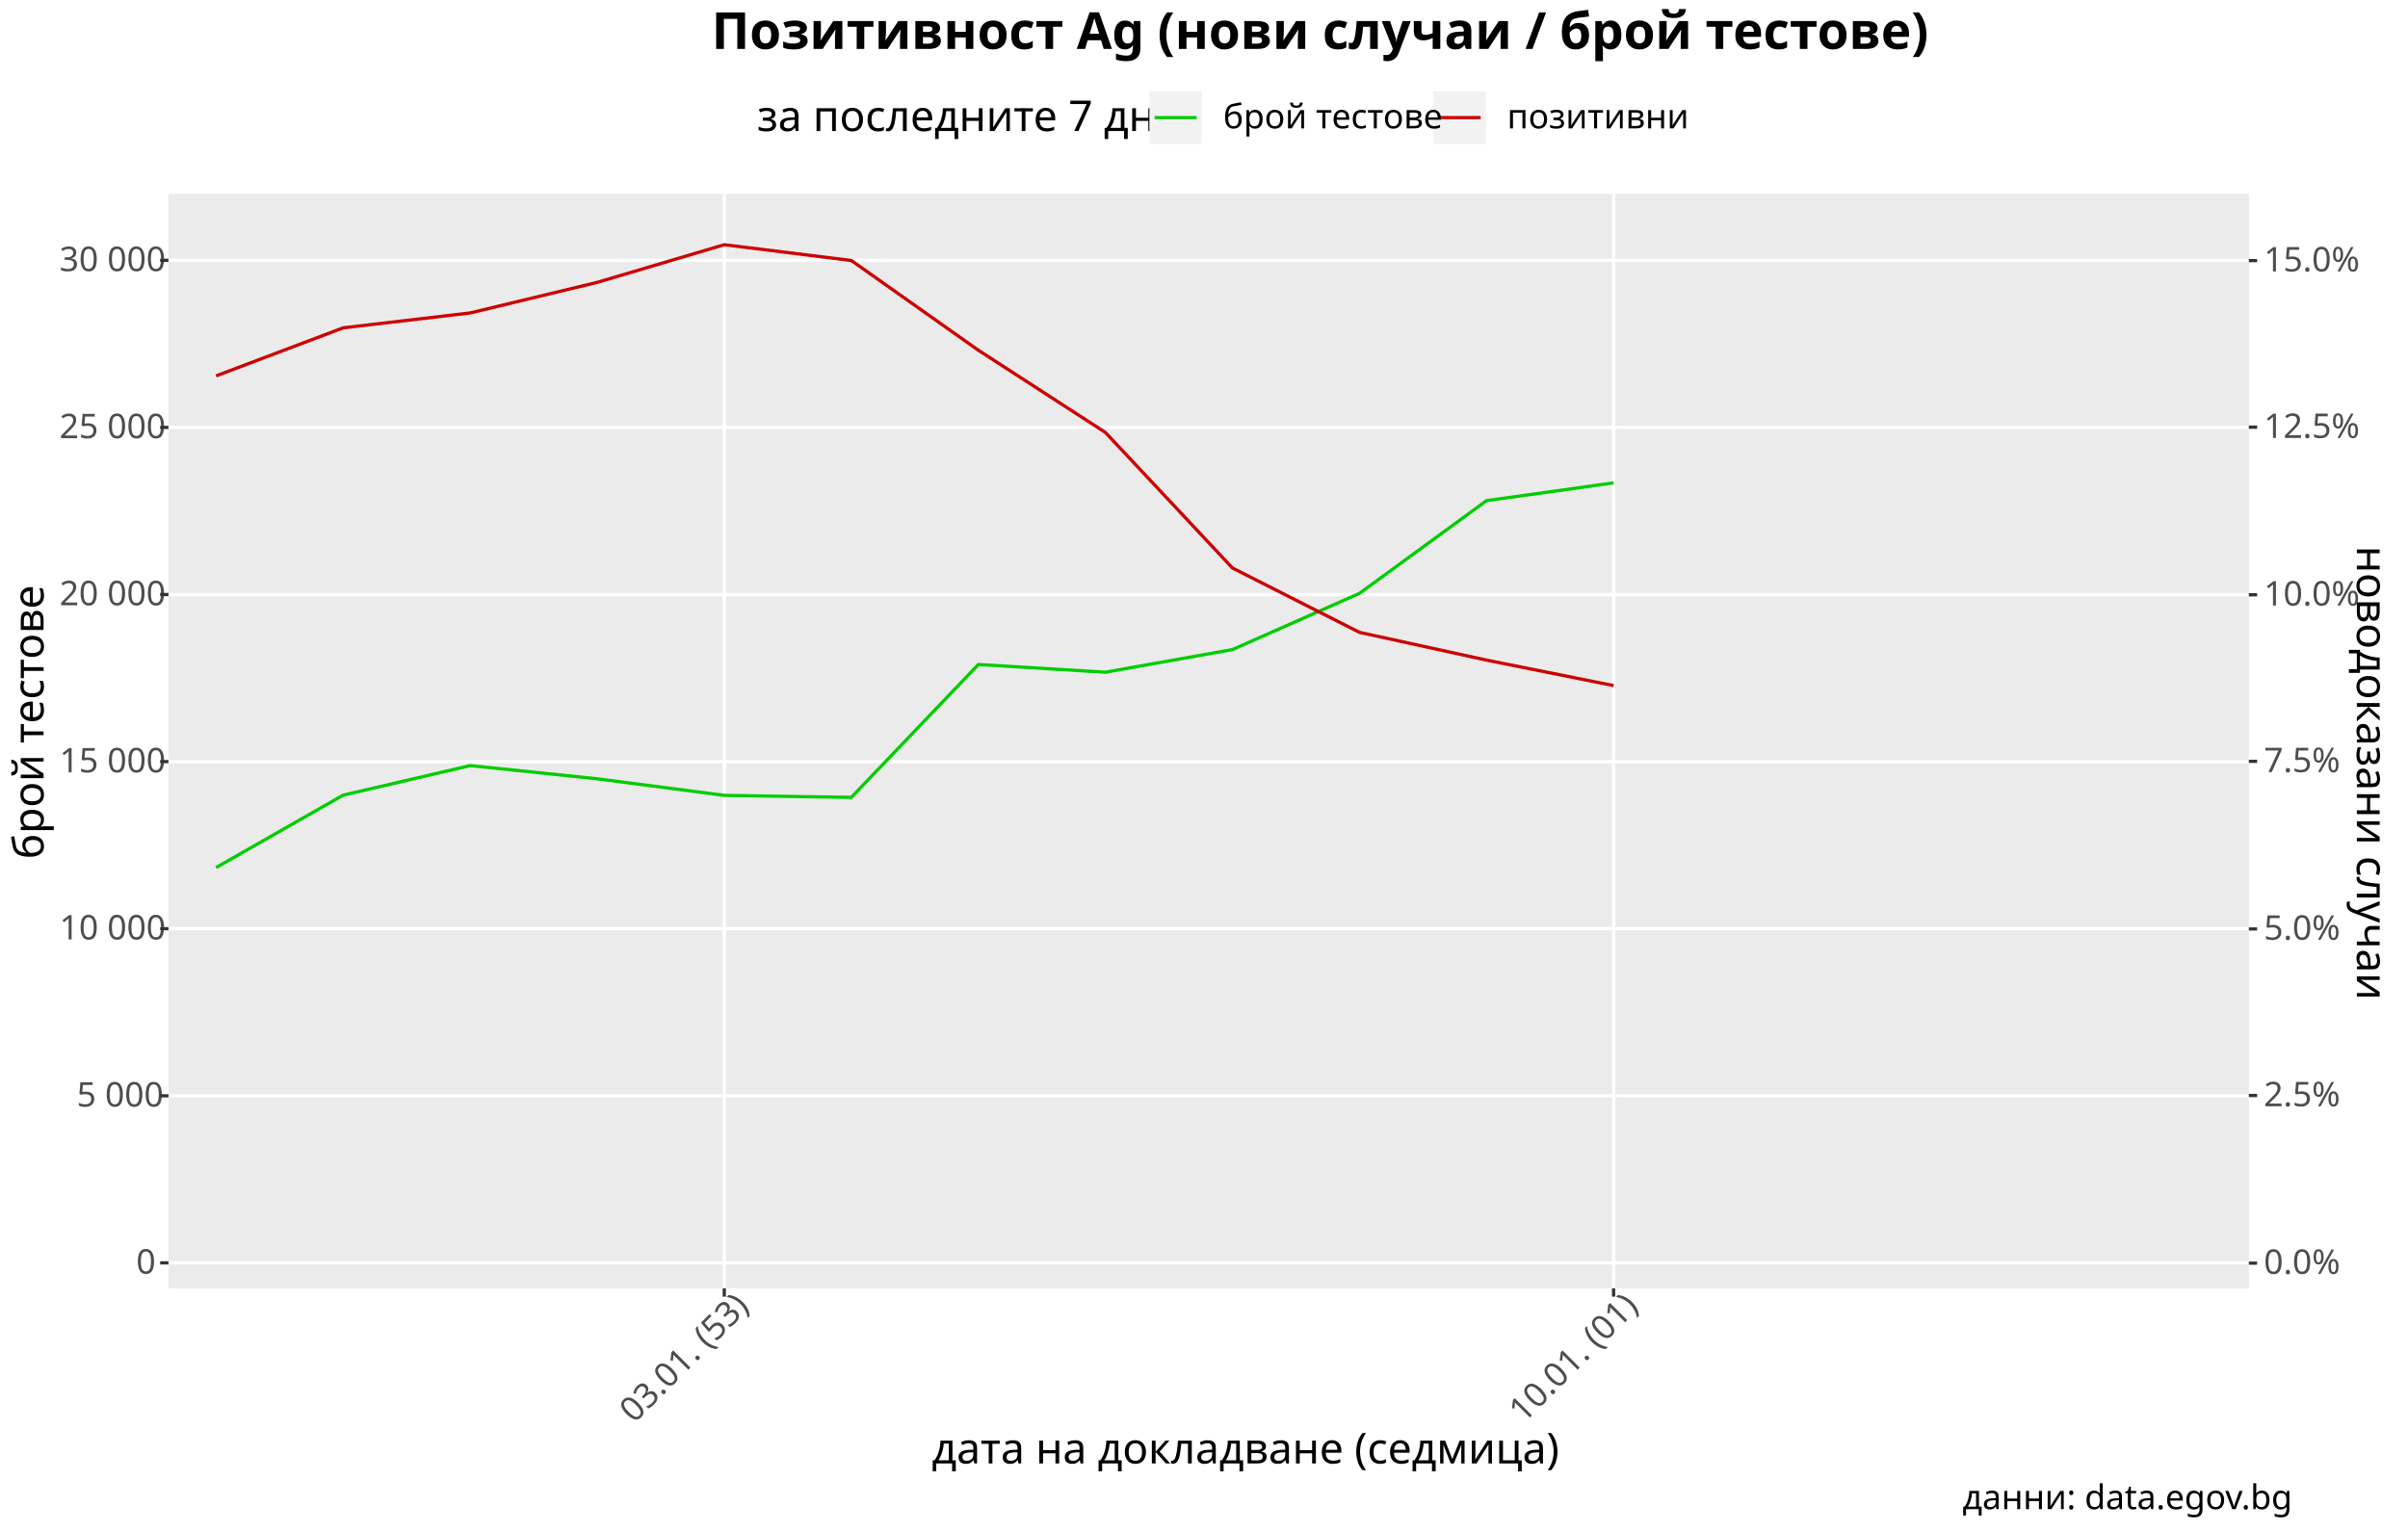
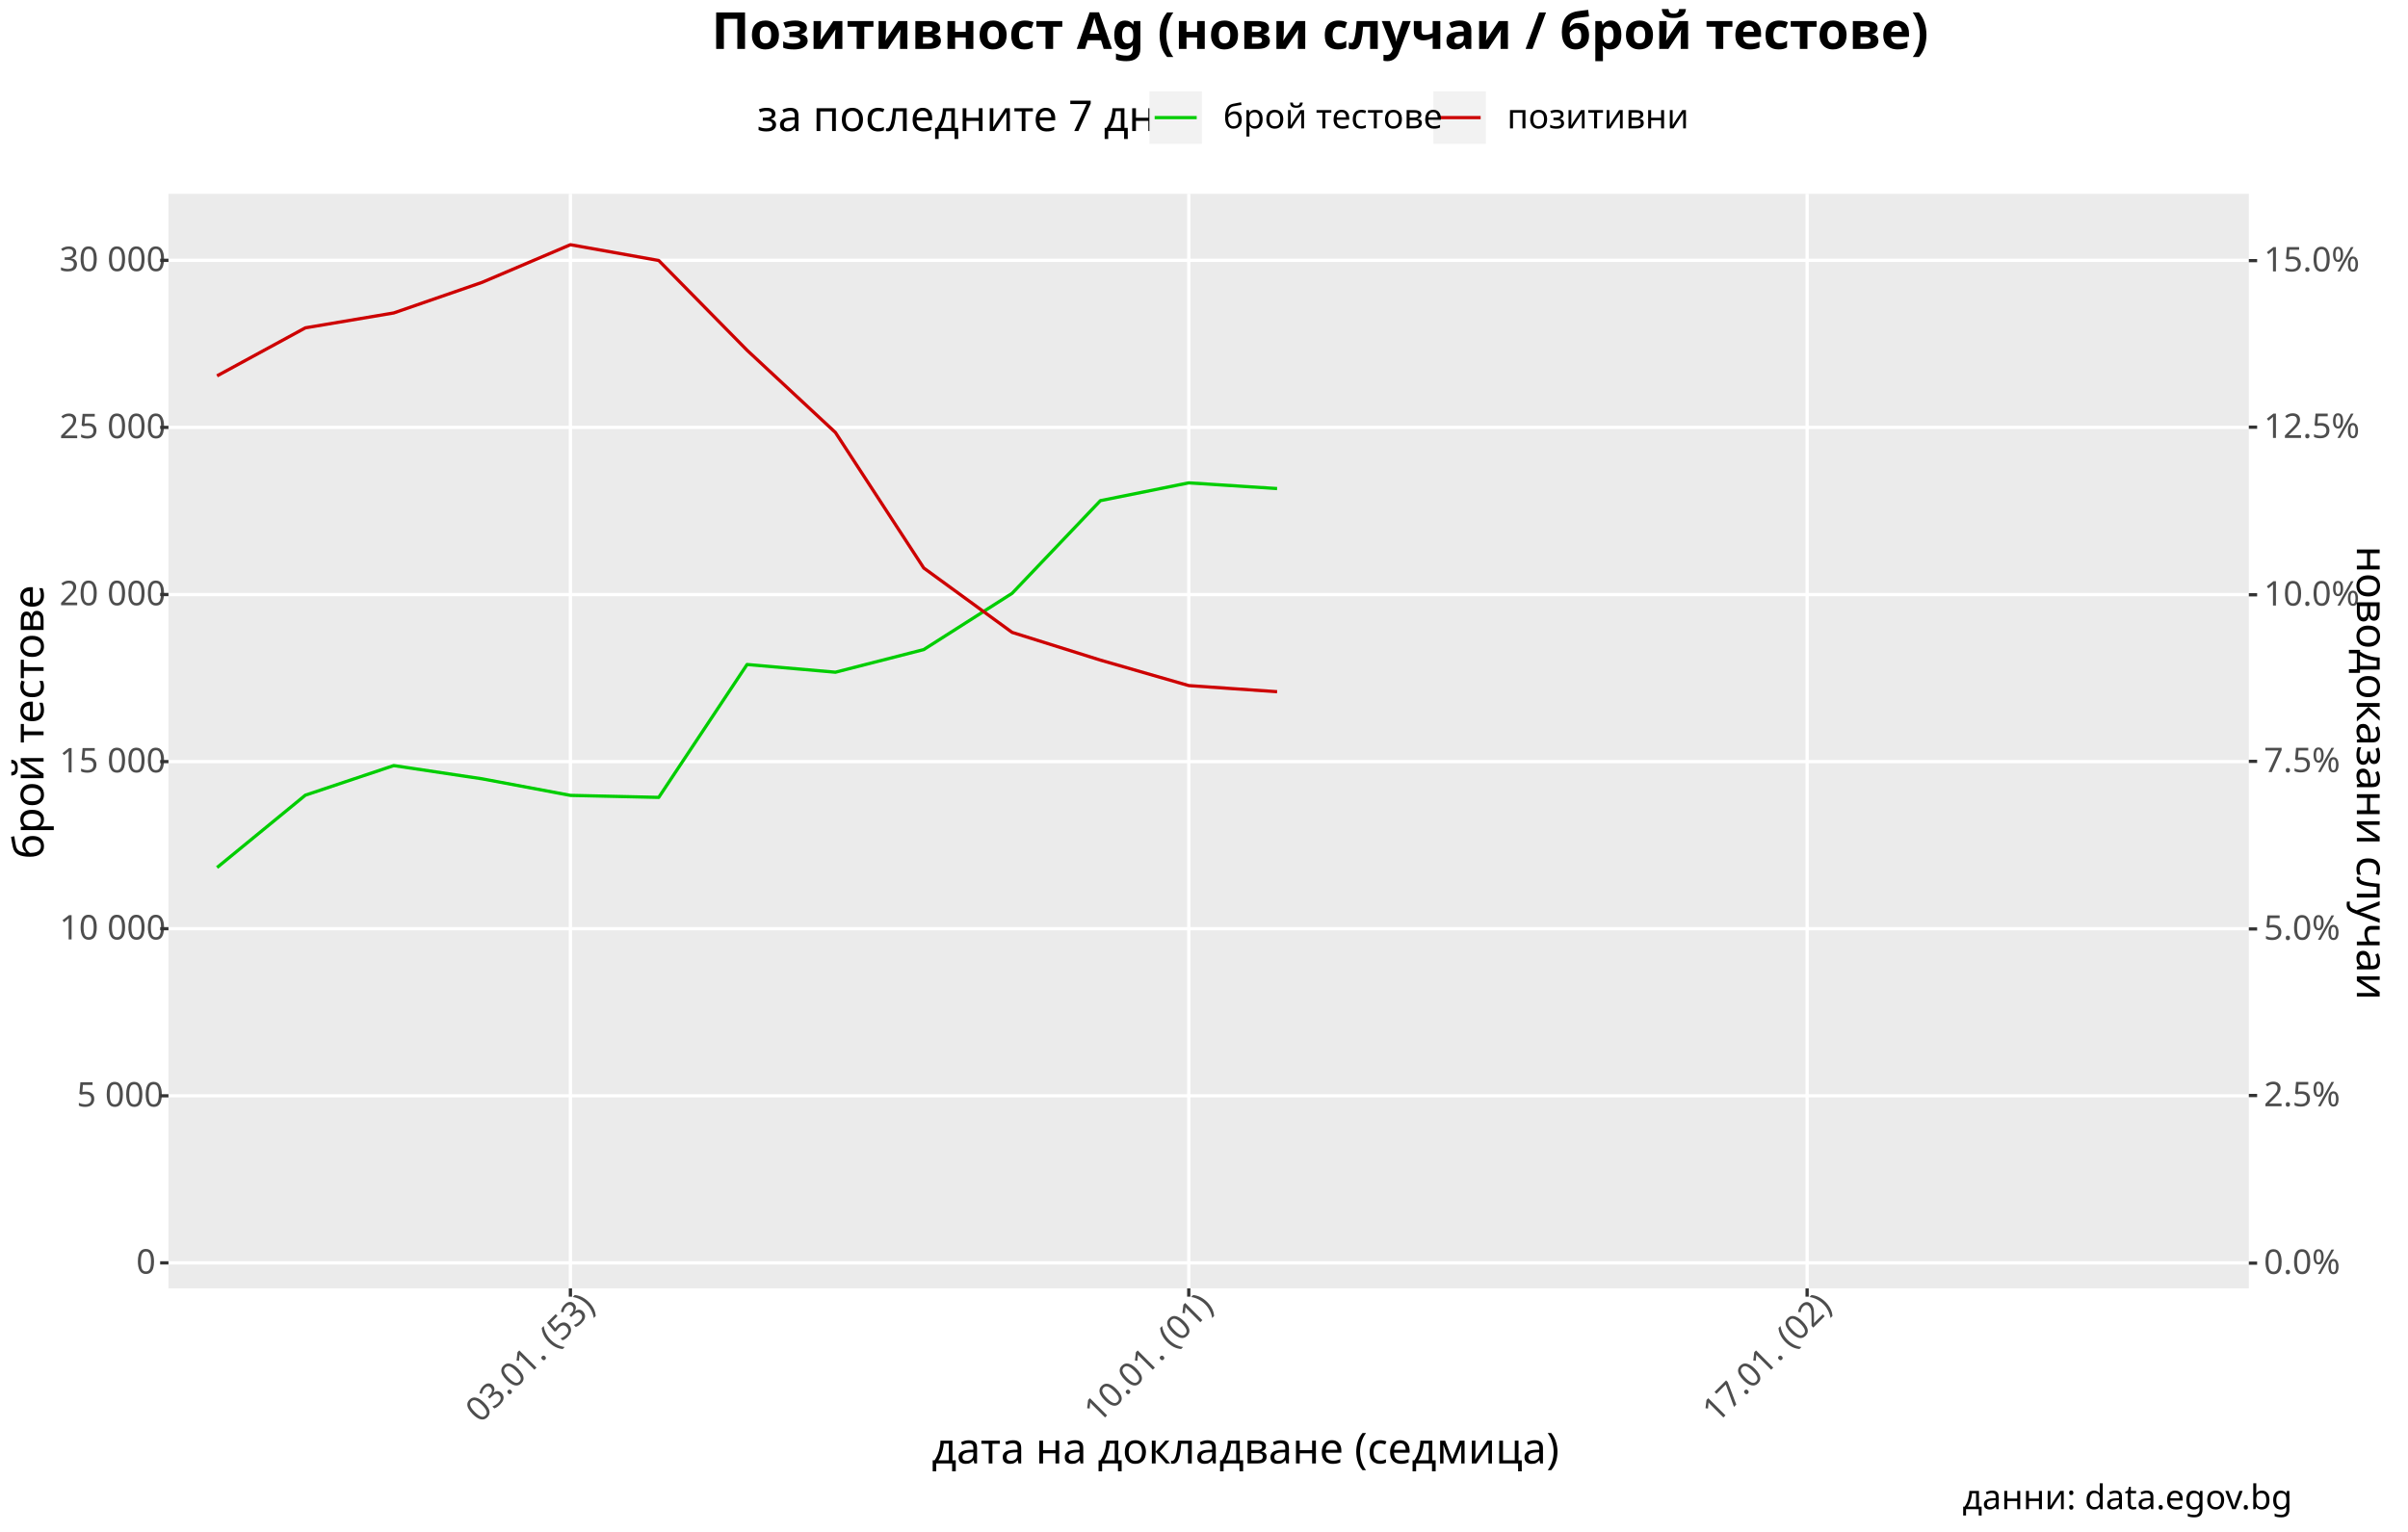
<svg xmlns="http://www.w3.org/2000/svg" viewBox="0 0 792.00 504.00">
  <defs>
    <style type="text/css">
    line, polyline, polygon, path, rect, circle {
      fill: none;
      stroke: #000000;
      stroke-linecap: round;
      stroke-linejoin: round;
      stroke-miterlimit: 10.00;
    }
  </style>
  </defs>
  <rect width="100%" height="100%" style="stroke: none; fill: #FFFFFF;" />
  <rect x="0.00" y="0.00" width="792.00" height="504.00" style="stroke-width: 1.07; stroke: #FFFFFF; fill: #FFFFFF;" />
  <defs>
    <clipPath id="cpNTUuNDF8NzM5LjY1fDQyMy44N3w2My43Nw==">
      <rect x="55.41" y="63.77" width="684.24" height="360.10" />
    </clipPath>
  </defs>
  <rect x="55.41" y="63.77" width="684.24" height="360.10" style="stroke-width: 1.07; stroke: none; fill: #EBEBEB;" clip-path="url(#cpNTUuNDF8NzM5LjY1fDQyMy44N3w2My43Nw==)" />
  <polyline points="55.41,415.49 739.65,415.49 " style="stroke-width: 1.07; stroke: #FFFFFF; stroke-linecap: butt;" clip-path="url(#cpNTUuNDF8NzM5LjY1fDQyMy44N3w2My43Nw==)" />
  <polyline points="55.41,360.52 739.65,360.52 " style="stroke-width: 1.07; stroke: #FFFFFF; stroke-linecap: butt;" clip-path="url(#cpNTUuNDF8NzM5LjY1fDQyMy44N3w2My43Nw==)" />
  <polyline points="55.41,305.54 739.65,305.54 " style="stroke-width: 1.07; stroke: #FFFFFF; stroke-linecap: butt;" clip-path="url(#cpNTUuNDF8NzM5LjY1fDQyMy44N3w2My43Nw==)" />
  <polyline points="55.41,250.57 739.65,250.57 " style="stroke-width: 1.07; stroke: #FFFFFF; stroke-linecap: butt;" clip-path="url(#cpNTUuNDF8NzM5LjY1fDQyMy44N3w2My43Nw==)" />
  <polyline points="55.41,195.60 739.65,195.60 " style="stroke-width: 1.07; stroke: #FFFFFF; stroke-linecap: butt;" clip-path="url(#cpNTUuNDF8NzM5LjY1fDQyMy44N3w2My43Nw==)" />
  <polyline points="55.41,140.62 739.65,140.62 " style="stroke-width: 1.07; stroke: #FFFFFF; stroke-linecap: butt;" clip-path="url(#cpNTUuNDF8NzM5LjY1fDQyMy44N3w2My43Nw==)" />
  <polyline points="55.41,85.65 739.65,85.65 " style="stroke-width: 1.07; stroke: #FFFFFF; stroke-linecap: butt;" clip-path="url(#cpNTUuNDF8NzM5LjY1fDQyMy44N3w2My43Nw==)" />
-   <polyline points="238.22,423.87 238.22,63.77 " style="stroke-width: 1.07; stroke: #FFFFFF; stroke-linecap: butt;" clip-path="url(#cpNTUuNDF8NzM5LjY1fDQyMy44N3w2My43Nw==)" />
-   <polyline points="530.72,423.87 530.72,63.77 " style="stroke-width: 1.07; stroke: #FFFFFF; stroke-linecap: butt;" clip-path="url(#cpNTUuNDF8NzM5LjY1fDQyMy44N3w2My43Nw==)" />
-   <polyline points="71.08,285.42 112.86,261.61 154.65,251.88 196.43,256.23 238.22,261.68 280.00,262.34 321.79,218.62 363.57,221.16 405.36,213.71 447.15,195.21 488.93,164.71 530.72,158.86 " style="stroke-width: 1.07; stroke: #00CD00; stroke-linecap: butt;" clip-path="url(#cpNTUuNDF8NzM5LjY1fDQyMy44N3w2My43Nw==)" />
-   <polyline points="71.08,123.66 112.86,107.86 154.65,102.96 196.43,92.90 238.22,80.51 280.00,85.70 321.79,115.23 363.57,142.28 405.36,186.87 447.15,208.05 488.93,217.18 530.72,225.56 " style="stroke-width: 1.07; stroke: #CD0000; stroke-linecap: butt;" clip-path="url(#cpNTUuNDF8NzM5LjY1fDQyMy44N3w2My43Nw==)" />
+   <polyline points="187.61,423.87 187.61,63.77 " style="stroke-width: 1.07; stroke: #FFFFFF; stroke-linecap: butt;" clip-path="url(#cpNTUuNDF8NzM5LjY1fDQyMy44N3w2My43Nw==)" />
+   <polyline points="390.99,423.87 390.99,63.77 " style="stroke-width: 1.07; stroke: #FFFFFF; stroke-linecap: butt;" clip-path="url(#cpNTUuNDF8NzM5LjY1fDQyMy44N3w2My43Nw==)" />
+   <polyline points="594.37,423.87 594.37,63.77 " style="stroke-width: 1.07; stroke: #FFFFFF; stroke-linecap: butt;" clip-path="url(#cpNTUuNDF8NzM5LjY1fDQyMy44N3w2My43Nw==)" />
+   <polyline points="71.39,285.42 100.44,261.61 129.50,251.88 158.55,256.23 187.61,261.68 216.66,262.34 245.71,218.62 274.77,221.16 303.82,213.71 332.88,195.21 361.93,164.71 390.99,158.86 420.04,160.74 " style="stroke-width: 1.07; stroke: #00CD00; stroke-linecap: butt;" clip-path="url(#cpNTUuNDF8NzM5LjY1fDQyMy44N3w2My43Nw==)" />
+   <polyline points="71.39,123.66 100.44,107.86 129.50,102.96 158.55,92.90 187.61,80.51 216.66,85.70 245.71,115.23 274.77,142.28 303.82,186.87 332.88,208.05 361.93,217.18 390.99,225.56 420.04,227.58 " style="stroke-width: 1.07; stroke: #CD0000; stroke-linecap: butt;" clip-path="url(#cpNTUuNDF8NzM5LjY1fDQyMy44N3w2My43Nw==)" />
  <defs>
    <clipPath id="cpMC4wMHw3OTIuMDB8NTA0LjAwfDAuMDA=">
      <rect x="0.00" y="0.00" width="792.00" height="504.00" />
    </clipPath>
  </defs>
  <g clip-path="url(#cpMC4wMHw3OTIuMDB8NTA0LjAwfDAuMDA=)">
    <text x="44.80" y="419.03" style="font-size: 11.20px; fill: #4D4D4D; font-family: Calibri;" textLength="5.68px" lengthAdjust="spacingAndGlyphs">0</text>
  </g>
  <g clip-path="url(#cpMC4wMHw3OTIuMDB8NTA0LjAwfDAuMDA=)">
    <text x="25.24" y="364.06" style="font-size: 11.20px; fill: #4D4D4D; font-family: Calibri;" textLength="25.24px" lengthAdjust="spacingAndGlyphs">5 000</text>
  </g>
  <g clip-path="url(#cpMC4wMHw3OTIuMDB8NTA0LjAwfDAuMDA=)">
    <text x="19.56" y="309.08" style="font-size: 11.20px; fill: #4D4D4D; font-family: Calibri;" textLength="30.91px" lengthAdjust="spacingAndGlyphs">10 000</text>
  </g>
  <g clip-path="url(#cpMC4wMHw3OTIuMDB8NTA0LjAwfDAuMDA=)">
    <text x="19.56" y="254.11" style="font-size: 11.20px; fill: #4D4D4D; font-family: Calibri;" textLength="30.91px" lengthAdjust="spacingAndGlyphs">15 000</text>
  </g>
  <g clip-path="url(#cpMC4wMHw3OTIuMDB8NTA0LjAwfDAuMDA=)">
    <text x="19.56" y="199.13" style="font-size: 11.20px; fill: #4D4D4D; font-family: Calibri;" textLength="30.91px" lengthAdjust="spacingAndGlyphs">20 000</text>
  </g>
  <g clip-path="url(#cpMC4wMHw3OTIuMDB8NTA0LjAwfDAuMDA=)">
    <text x="19.56" y="144.16" style="font-size: 11.20px; fill: #4D4D4D; font-family: Calibri;" textLength="30.91px" lengthAdjust="spacingAndGlyphs">25 000</text>
  </g>
  <g clip-path="url(#cpMC4wMHw3OTIuMDB8NTA0LjAwfDAuMDA=)">
    <text x="19.56" y="89.19" style="font-size: 11.20px; fill: #4D4D4D; font-family: Calibri;" textLength="30.91px" lengthAdjust="spacingAndGlyphs">30 000</text>
  </g>
  <polyline points="52.67,415.49 55.41,415.49 " style="stroke-width: 1.07; stroke: #333333; stroke-linecap: butt;" clip-path="url(#cpMC4wMHw3OTIuMDB8NTA0LjAwfDAuMDA=)" />
  <polyline points="52.67,360.52 55.41,360.52 " style="stroke-width: 1.07; stroke: #333333; stroke-linecap: butt;" clip-path="url(#cpMC4wMHw3OTIuMDB8NTA0LjAwfDAuMDA=)" />
  <polyline points="52.67,305.54 55.41,305.54 " style="stroke-width: 1.07; stroke: #333333; stroke-linecap: butt;" clip-path="url(#cpMC4wMHw3OTIuMDB8NTA0LjAwfDAuMDA=)" />
  <polyline points="52.67,250.57 55.41,250.57 " style="stroke-width: 1.07; stroke: #333333; stroke-linecap: butt;" clip-path="url(#cpMC4wMHw3OTIuMDB8NTA0LjAwfDAuMDA=)" />
  <polyline points="52.67,195.60 55.41,195.60 " style="stroke-width: 1.07; stroke: #333333; stroke-linecap: butt;" clip-path="url(#cpMC4wMHw3OTIuMDB8NTA0LjAwfDAuMDA=)" />
  <polyline points="52.67,140.62 55.41,140.62 " style="stroke-width: 1.07; stroke: #333333; stroke-linecap: butt;" clip-path="url(#cpMC4wMHw3OTIuMDB8NTA0LjAwfDAuMDA=)" />
  <polyline points="52.67,85.65 55.41,85.65 " style="stroke-width: 1.07; stroke: #333333; stroke-linecap: butt;" clip-path="url(#cpMC4wMHw3OTIuMDB8NTA0LjAwfDAuMDA=)" />
  <polyline points="739.65,415.58 742.38,415.58 " style="stroke-width: 1.07; stroke: #333333; stroke-linecap: butt;" clip-path="url(#cpMC4wMHw3OTIuMDB8NTA0LjAwfDAuMDA=)" />
  <polyline points="739.65,360.42 742.38,360.42 " style="stroke-width: 1.07; stroke: #333333; stroke-linecap: butt;" clip-path="url(#cpMC4wMHw3OTIuMDB8NTA0LjAwfDAuMDA=)" />
  <polyline points="739.65,305.63 742.38,305.63 " style="stroke-width: 1.07; stroke: #333333; stroke-linecap: butt;" clip-path="url(#cpMC4wMHw3OTIuMDB8NTA0LjAwfDAuMDA=)" />
  <polyline points="739.65,250.48 742.38,250.48 " style="stroke-width: 1.07; stroke: #333333; stroke-linecap: butt;" clip-path="url(#cpMC4wMHw3OTIuMDB8NTA0LjAwfDAuMDA=)" />
  <polyline points="739.65,195.69 742.38,195.69 " style="stroke-width: 1.07; stroke: #333333; stroke-linecap: butt;" clip-path="url(#cpMC4wMHw3OTIuMDB8NTA0LjAwfDAuMDA=)" />
  <polyline points="739.65,140.54 742.38,140.54 " style="stroke-width: 1.07; stroke: #333333; stroke-linecap: butt;" clip-path="url(#cpMC4wMHw3OTIuMDB8NTA0LjAwfDAuMDA=)" />
  <polyline points="739.65,85.75 742.38,85.75 " style="stroke-width: 1.07; stroke: #333333; stroke-linecap: butt;" clip-path="url(#cpMC4wMHw3OTIuMDB8NTA0LjAwfDAuMDA=)" />
  <g clip-path="url(#cpMC4wMHw3OTIuMDB8NTA0LjAwfDAuMDA=)">
    <text x="744.58" y="419.11" style="font-size: 11.20px; fill: #4D4D4D; font-family: Calibri;" textLength="22.19px" lengthAdjust="spacingAndGlyphs">0.0%</text>
  </g>
  <g clip-path="url(#cpMC4wMHw3OTIuMDB8NTA0LjAwfDAuMDA=)">
    <text x="744.58" y="363.96" style="font-size: 11.20px; fill: #4D4D4D; font-family: Calibri;" textLength="22.19px" lengthAdjust="spacingAndGlyphs">2.5%</text>
  </g>
  <g clip-path="url(#cpMC4wMHw3OTIuMDB8NTA0LjAwfDAuMDA=)">
    <text x="744.58" y="309.17" style="font-size: 11.20px; fill: #4D4D4D; font-family: Calibri;" textLength="22.19px" lengthAdjust="spacingAndGlyphs">5.0%</text>
  </g>
  <g clip-path="url(#cpMC4wMHw3OTIuMDB8NTA0LjAwfDAuMDA=)">
    <text x="744.58" y="254.02" style="font-size: 11.20px; fill: #4D4D4D; font-family: Calibri;" textLength="22.19px" lengthAdjust="spacingAndGlyphs">7.5%</text>
  </g>
  <g clip-path="url(#cpMC4wMHw3OTIuMDB8NTA0LjAwfDAuMDA=)">
    <text x="744.58" y="199.23" style="font-size: 11.20px; fill: #4D4D4D; font-family: Calibri;" textLength="27.86px" lengthAdjust="spacingAndGlyphs">10.0%</text>
  </g>
  <g clip-path="url(#cpMC4wMHw3OTIuMDB8NTA0LjAwfDAuMDA=)">
    <text x="744.58" y="144.08" style="font-size: 11.20px; fill: #4D4D4D; font-family: Calibri;" textLength="27.86px" lengthAdjust="spacingAndGlyphs">12.5%</text>
  </g>
  <g clip-path="url(#cpMC4wMHw3OTIuMDB8NTA0LjAwfDAuMDA=)">
    <text x="744.58" y="89.29" style="font-size: 11.20px; fill: #4D4D4D; font-family: Calibri;" textLength="27.86px" lengthAdjust="spacingAndGlyphs">15.0%</text>
  </g>
-   <polyline points="238.22,426.61 238.22,423.87 " style="stroke-width: 1.07; stroke: #333333; stroke-linecap: butt;" clip-path="url(#cpMC4wMHw3OTIuMDB8NTA0LjAwfDAuMDA=)" />
-   <polyline points="530.72,426.61 530.72,423.87 " style="stroke-width: 1.07; stroke: #333333; stroke-linecap: butt;" clip-path="url(#cpMC4wMHw3OTIuMDB8NTA0LjAwfDAuMDA=)" />
+   <polyline points="187.61,426.61 187.61,423.87 " style="stroke-width: 1.07; stroke: #333333; stroke-linecap: butt;" clip-path="url(#cpMC4wMHw3OTIuMDB8NTA0LjAwfDAuMDA=)" />
+   <polyline points="390.99,426.61 390.99,423.87 " style="stroke-width: 1.07; stroke: #333333; stroke-linecap: butt;" clip-path="url(#cpMC4wMHw3OTIuMDB8NTA0LjAwfDAuMDA=)" />
+   <polyline points="594.37,426.61 594.37,423.87 " style="stroke-width: 1.07; stroke: #333333; stroke-linecap: butt;" clip-path="url(#cpMC4wMHw3OTIuMDB8NTA0LjAwfDAuMDA=)" />
  <g clip-path="url(#cpMC4wMHw3OTIuMDB8NTA0LjAwfDAuMDA=)">
-     <text transform="translate(208.55,468.48) rotate(-45)" style="font-size: 11.20px; fill: #4D4D4D; font-family: Calibri;" textLength="49.04px" lengthAdjust="spacingAndGlyphs">03.01. (53)</text>
+     <text transform="translate(157.93,468.48) rotate(-45)" style="font-size: 11.20px; fill: #4D4D4D; font-family: Calibri;" textLength="49.04px" lengthAdjust="spacingAndGlyphs">03.01. (53)</text>
  </g>
  <g clip-path="url(#cpMC4wMHw3OTIuMDB8NTA0LjAwfDAuMDA=)">
-     <text transform="translate(501.05,468.48) rotate(-45)" style="font-size: 11.20px; fill: #4D4D4D; font-family: Calibri;" textLength="49.04px" lengthAdjust="spacingAndGlyphs">10.01. (01)</text>
+     <text transform="translate(361.32,468.48) rotate(-45)" style="font-size: 11.20px; fill: #4D4D4D; font-family: Calibri;" textLength="49.04px" lengthAdjust="spacingAndGlyphs">10.01. (01)</text>
+   </g>
+   <g clip-path="url(#cpMC4wMHw3OTIuMDB8NTA0LjAwfDAuMDA=)">
+     <text transform="translate(564.70,468.48) rotate(-45)" style="font-size: 11.20px; fill: #4D4D4D; font-family: Calibri;" textLength="49.04px" lengthAdjust="spacingAndGlyphs">17.01. (02)</text>
  </g>
  <g clip-path="url(#cpMC4wMHw3OTIuMDB8NTA0LjAwfDAuMDA=)">
    <text x="306.50" y="481.47" style="font-size: 14.00px; font-family: Calibri;" textLength="182.06px" lengthAdjust="spacingAndGlyphs">дата на докладване (седмица)</text>
  </g>
  <g clip-path="url(#cpMC4wMHw3OTIuMDB8NTA0LjAwfDAuMDA=)">
    <text transform="translate(14.33,282.67) rotate(-90)" style="font-size: 14.00px; font-family: Calibri;" textLength="77.71px" lengthAdjust="spacingAndGlyphs">брой тестове</text>
  </g>
  <g clip-path="url(#cpMC4wMHw3OTIuMDB8NTA0LjAwfDAuMDA=)">
    <text transform="translate(775.18,179.60) rotate(90)" style="font-size: 14.00px; font-family: Calibri;" textLength="128.43px" lengthAdjust="spacingAndGlyphs">новодоказани случаи</text>
  </g>
  <rect x="243.55" y="24.57" width="307.94" height="28.24" style="stroke-width: 1.07; stroke: none; fill: #FFFFFF;" clip-path="url(#cpMC4wMHw3OTIuMDB8NTA0LjAwfDAuMDA=)" />
  <g clip-path="url(#cpMC4wMHw3OTIuMDB8NTA0LjAwfDAuMDA=)">
    <text x="249.03" y="43.11" style="font-size: 14.00px; font-family: Calibri;" textLength="122.04px" lengthAdjust="spacingAndGlyphs">за последните 7 дни</text>
  </g>
  <rect x="378.04" y="30.05" width="17.28" height="17.28" style="stroke-width: 1.07; stroke: none; fill: #F2F2F2;" clip-path="url(#cpMC4wMHw3OTIuMDB8NTA0LjAwfDAuMDA=)" />
  <line x1="379.77" y1="38.69" x2="393.60" y2="38.69" style="stroke-width: 1.07; stroke: #00CD00; stroke-linecap: butt;" clip-path="url(#cpMC4wMHw3OTIuMDB8NTA0LjAwfDAuMDA=)" />
  <rect x="471.44" y="30.05" width="17.28" height="17.28" style="stroke-width: 1.07; stroke: none; fill: #F2F2F2;" clip-path="url(#cpMC4wMHw3OTIuMDB8NTA0LjAwfDAuMDA=)" />
  <line x1="473.17" y1="38.69" x2="486.99" y2="38.69" style="stroke-width: 1.07; stroke: #CD0000; stroke-linecap: butt;" clip-path="url(#cpMC4wMHw3OTIuMDB8NTA0LjAwfDAuMDA=)" />
  <g clip-path="url(#cpMC4wMHw3OTIuMDB8NTA0LjAwfDAuMDA=)">
    <text x="402.30" y="42.23" style="font-size: 11.20px; font-family: Calibri;" textLength="62.17px" lengthAdjust="spacingAndGlyphs">брой тестове</text>
  </g>
  <g clip-path="url(#cpMC4wMHw3OTIuMDB8NTA0LjAwfDAuMDA=)">
    <text x="495.69" y="42.23" style="font-size: 11.20px; font-family: Calibri;" textLength="50.32px" lengthAdjust="spacingAndGlyphs">позитивни</text>
  </g>
  <g clip-path="url(#cpMC4wMHw3OTIuMDB8NTA0LjAwfDAuMDA=)">
    <text x="234.04" y="16.09" style="font-size: 16.80px; font-weight: bold; font-family: Calibri;" textLength="326.98px" lengthAdjust="spacingAndGlyphs">Позитивност Ag (нови случаи / брой тестове)</text>
  </g>
  <g clip-path="url(#cpMC4wMHw3OTIuMDB8NTA0LjAwfDAuMDA=)">
    <text x="645.48" y="496.52" style="font-size: 11.20px; font-family: Calibri;" textLength="94.16px" lengthAdjust="spacingAndGlyphs">данни: data.egov.bg</text>
  </g>
</svg>
